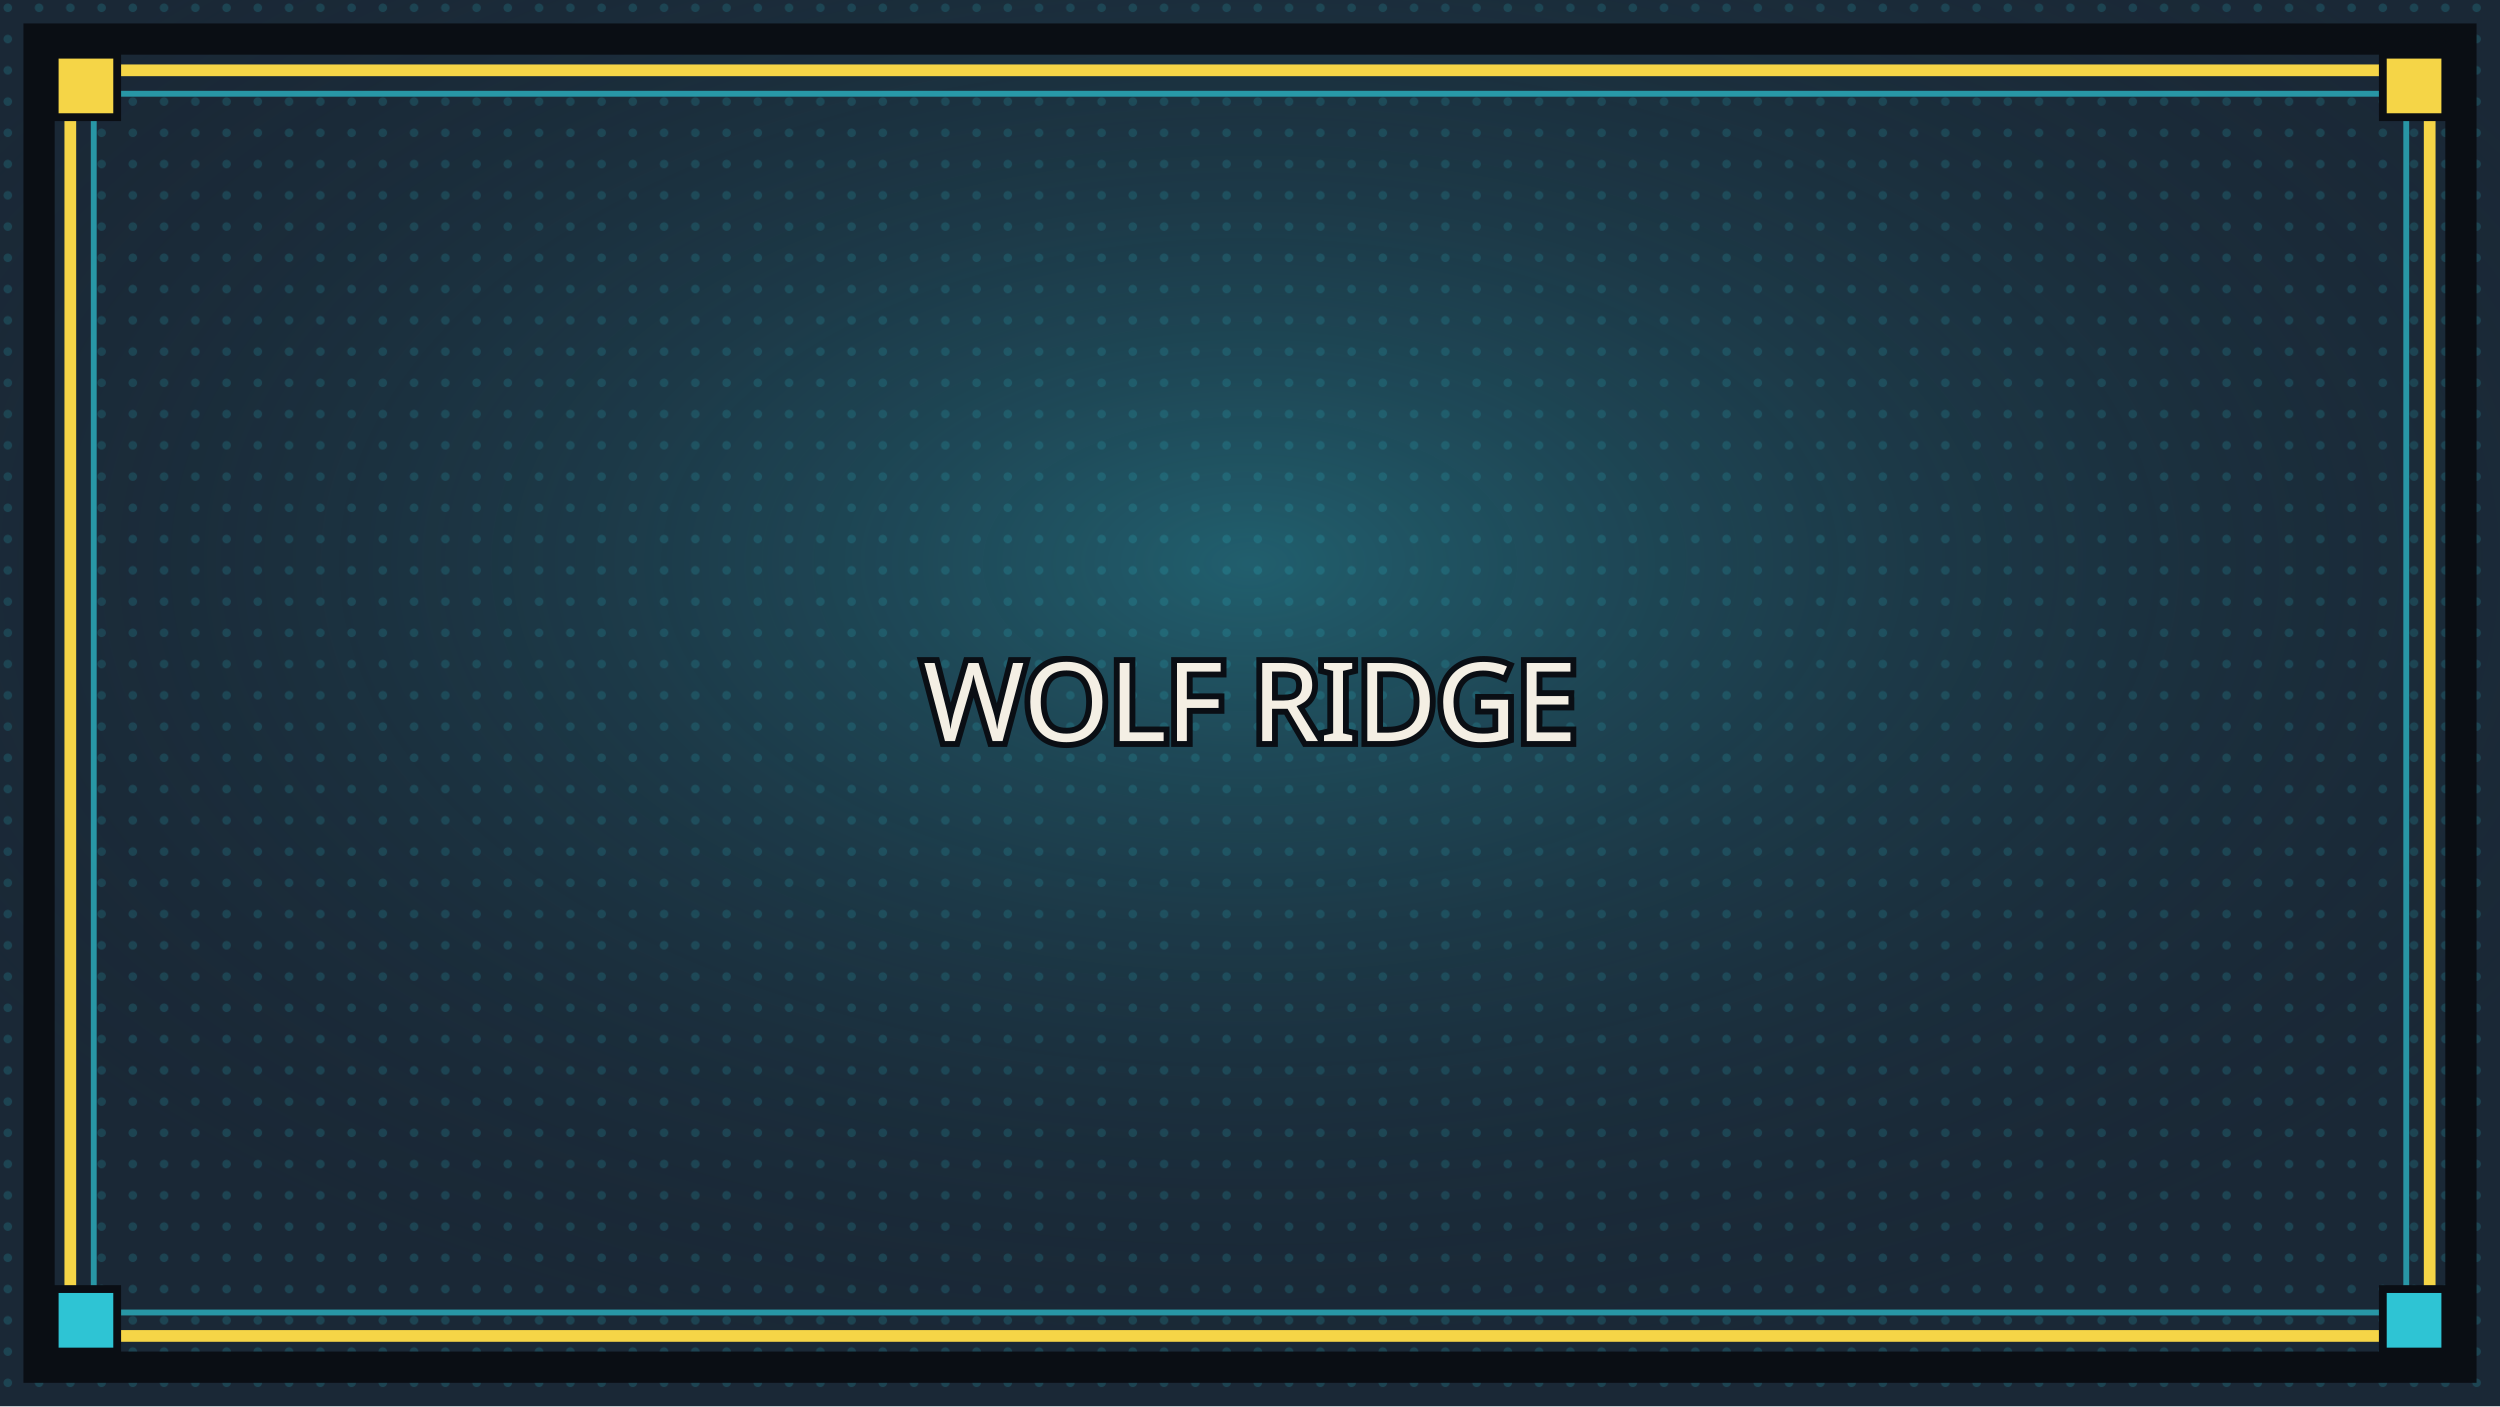
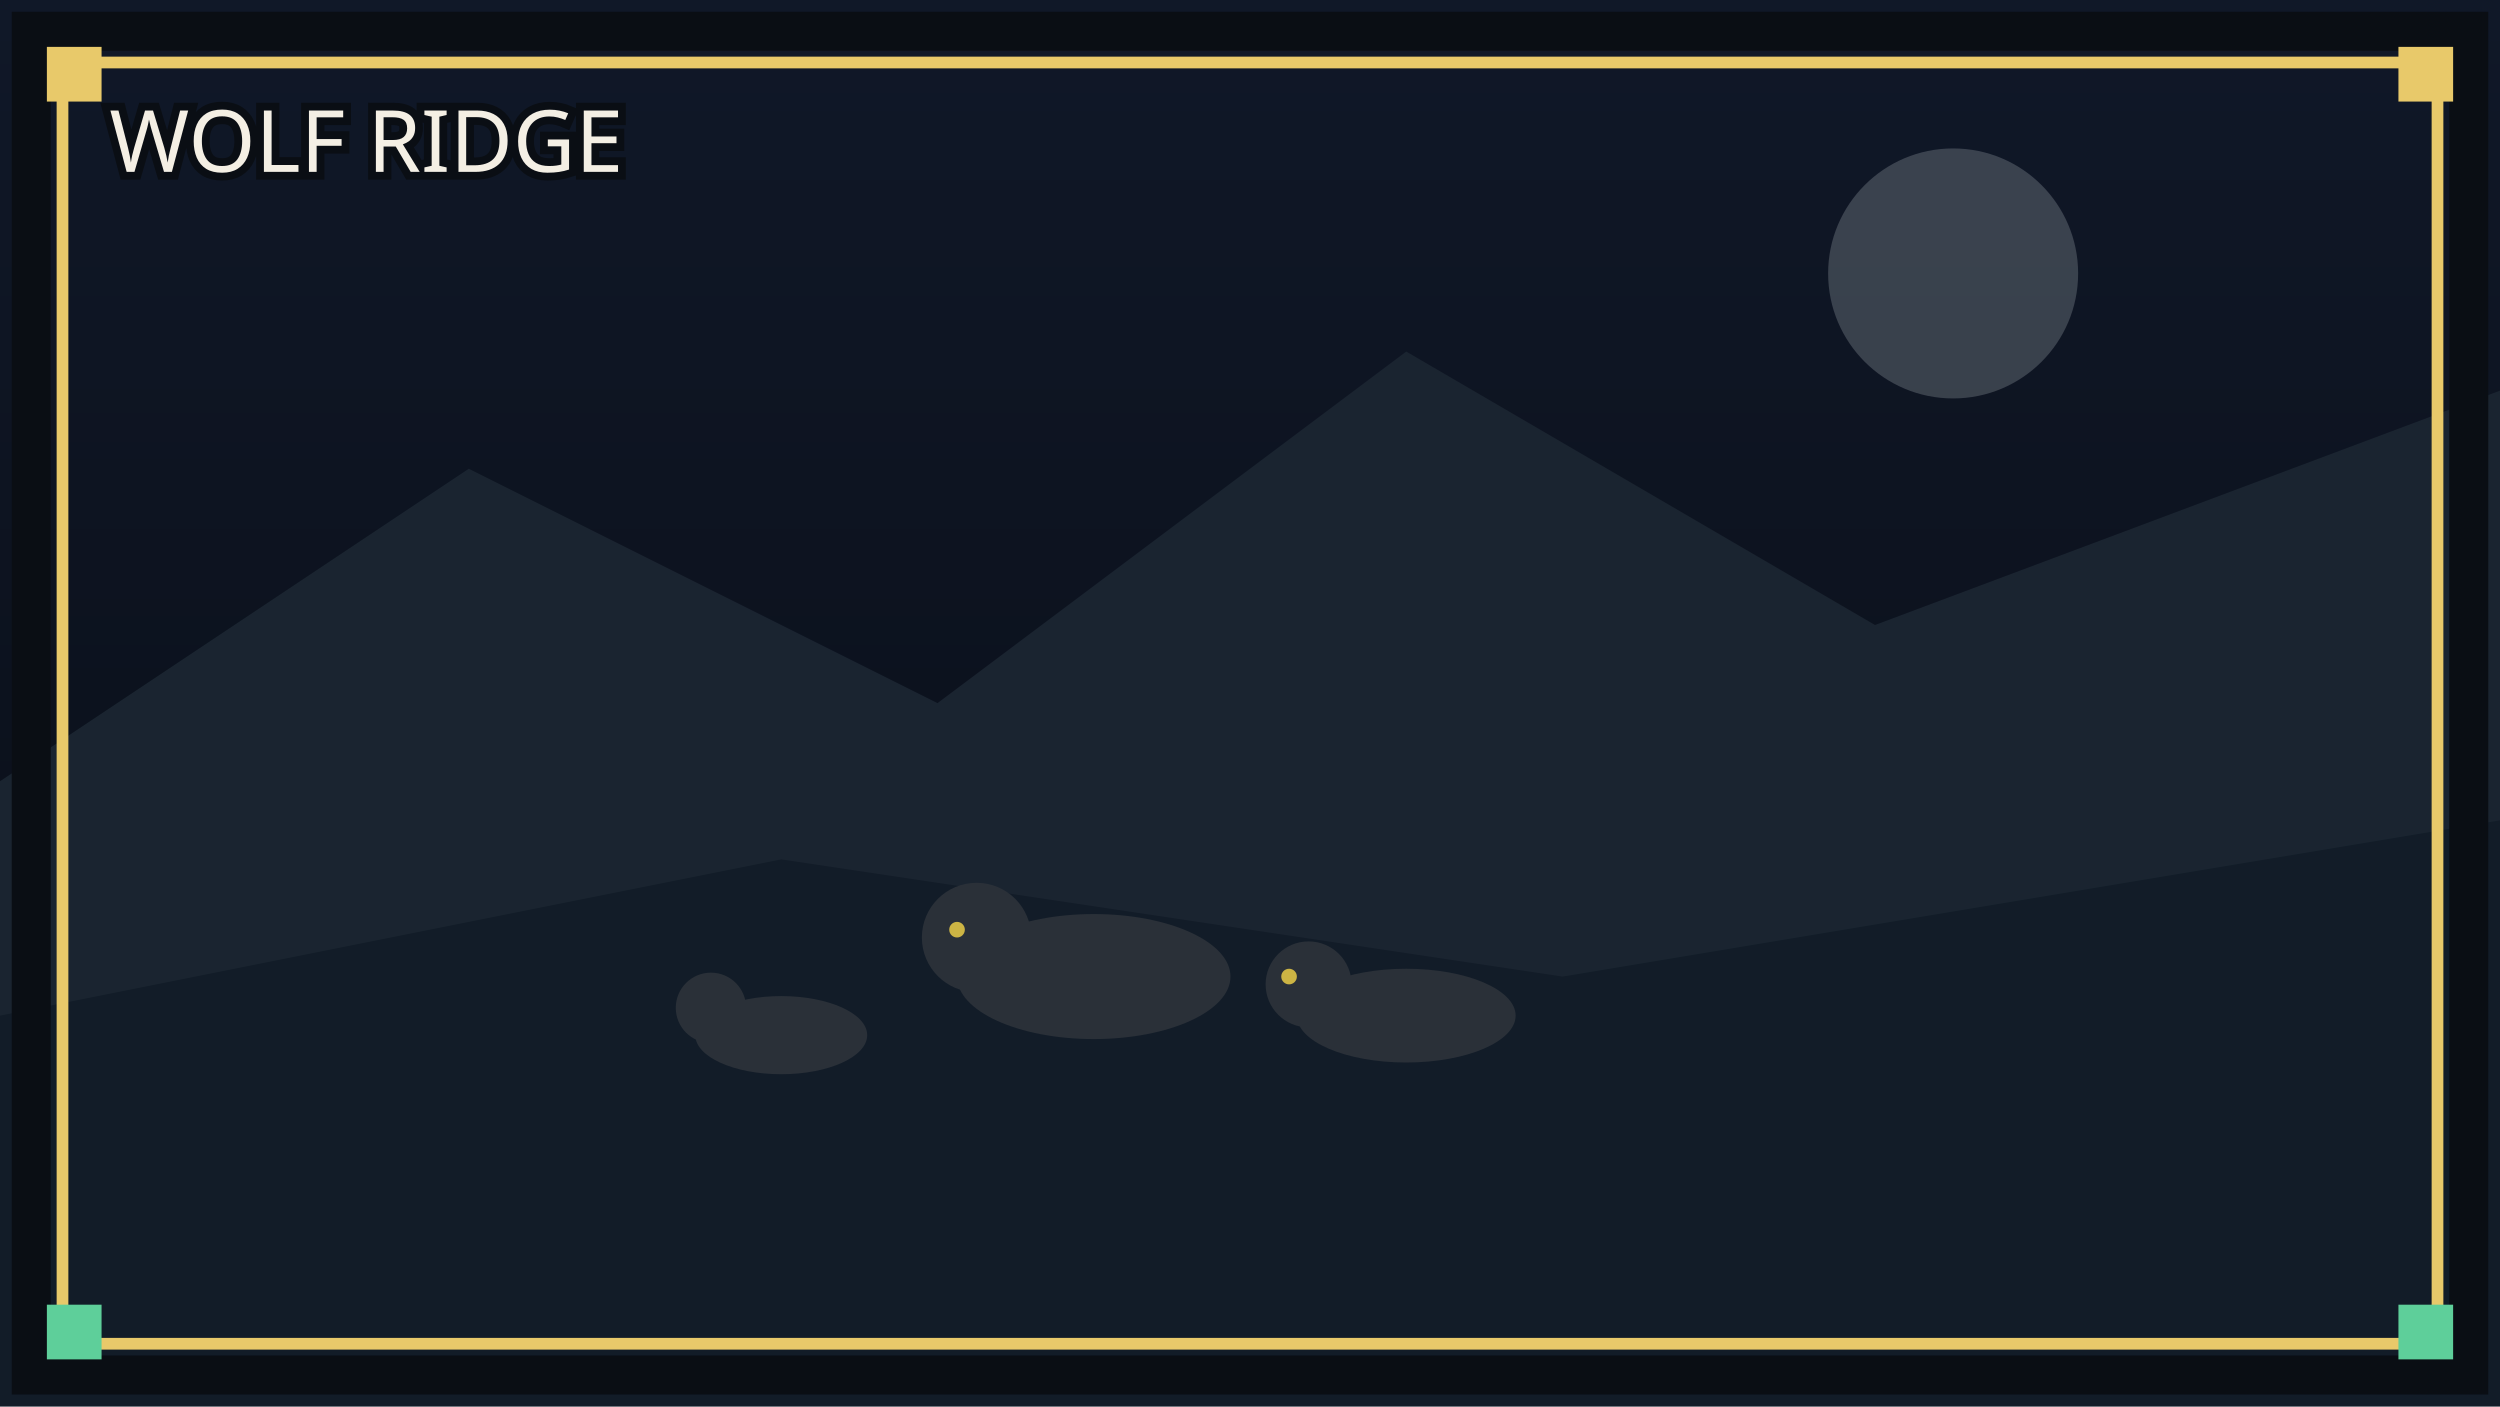
<svg xmlns="http://www.w3.org/2000/svg" width="640" height="360" viewBox="0 0 640 360" fill="none">
  <defs>
-     <pattern id="ht" width="8" height="8" patternUnits="userSpaceOnUse">
-       <circle cx="2" cy="2" r="1.1" fill="#2ec4d4" fill-opacity="0.18" />
-     </pattern>
-     <radialGradient id="g" cx="50%" cy="40%" r="60%">
-       <stop offset="0%" stop-color="#2ec4d4" stop-opacity="0.35" />
-       <stop offset="100%" stop-color="#1a2836" stop-opacity="0" />
-     </radialGradient>
+     <linearGradient id="sky" x1="0" y1="0" x2="0" y2="1">
+       <stop offset="0%" stop-color="#101828" />
+       <stop offset="100%" stop-color="#080c14" />
+     </linearGradient>
  </defs>
-   <rect width="640" height="360" fill="#1a2836" />
-   <rect width="640" height="360" fill="url(#ht)" />
-   <rect width="640" height="360" fill="url(#g)" />
-   <rect x="10" y="10" width="620" height="340" fill="none" stroke="#0a0e14" stroke-width="8" />
-   <rect x="18" y="18" width="604" height="324" fill="none" stroke="#f5d547" stroke-width="3" />
-   <rect x="24" y="24" width="592" height="312" fill="none" stroke="#2ec4d4" stroke-width="1.5" opacity="0.7" />
-   <rect x="14" y="14" width="16" height="16" fill="#f5d547" stroke="#0a0e14" stroke-width="2" />
-   <rect x="610" y="14" width="16" height="16" fill="#f5d547" stroke="#0a0e14" stroke-width="2" />
-   <rect x="14" y="330" width="16" height="16" fill="#2ec4d4" stroke="#0a0e14" stroke-width="2" />
-   <rect x="610" y="330" width="16" height="16" fill="#2ec4d4" stroke="#0a0e14" stroke-width="2" />
-   <text x="320" y="180" text-anchor="middle" dominant-baseline="middle" font-family="Impact, Arial Black, sans-serif" font-size="28" fill="#f4efe4" stroke="#0a0e14" stroke-width="3" paint-order="stroke">WOLF RIDGE</text>
+   <rect width="640" height="360" fill="url(#sky)" />
+   <path d="M0 200 L120 120 L240 180 L360 90 L480 160 L640 100 L640 360 L0 360Z" fill="#1a2430" />
+   <path d="M0 260 L200 220 L400 250 L640 210 L640 360 L0 360Z" fill="#121c28" />
+   <circle cx="500" cy="70" r="32" fill="#e8eef2" opacity="0.2" />
+   <g fill="#2a3038">
+     <ellipse cx="280" cy="250" rx="35" ry="16" />
+     <circle cx="250" cy="240" r="14" />
+     <path d="M240 232 L230 215" />
+     <path d="M255 230 L260 212" />
+     <ellipse cx="360" cy="260" rx="28" ry="12" />
+     <circle cx="335" cy="252" r="11" />
+     <ellipse cx="200" cy="265" rx="22" ry="10" />
+     <circle cx="182" cy="258" r="9" />
+   </g>
+   <g fill="#f5d547" opacity="0.8">
+     <circle cx="245" cy="238" r="2" />
+     <circle cx="330" cy="250" r="2" />
+   </g>
+   <rect x="8" y="8" width="624" height="344" fill="none" stroke="#0a0e14" stroke-width="10" />
+   <rect x="16" y="16" width="608" height="328" fill="none" stroke="#e8c96a" stroke-width="3" />
+   <rect x="12" y="12" width="14" height="14" fill="#e8c96a" />
+   <rect x="614" y="12" width="14" height="14" fill="#e8c96a" />
+   <rect x="12" y="334" width="14" height="14" fill="#5ecf9a" />
+   <rect x="614" y="334" width="14" height="14" fill="#5ecf9a" />
+   <text x="28" y="44" font-family="Impact, Arial Black, sans-serif" font-size="22" fill="#f4efe4" stroke="#0a0e14" stroke-width="4" paint-order="stroke">WOLF RIDGE</text>
</svg>
